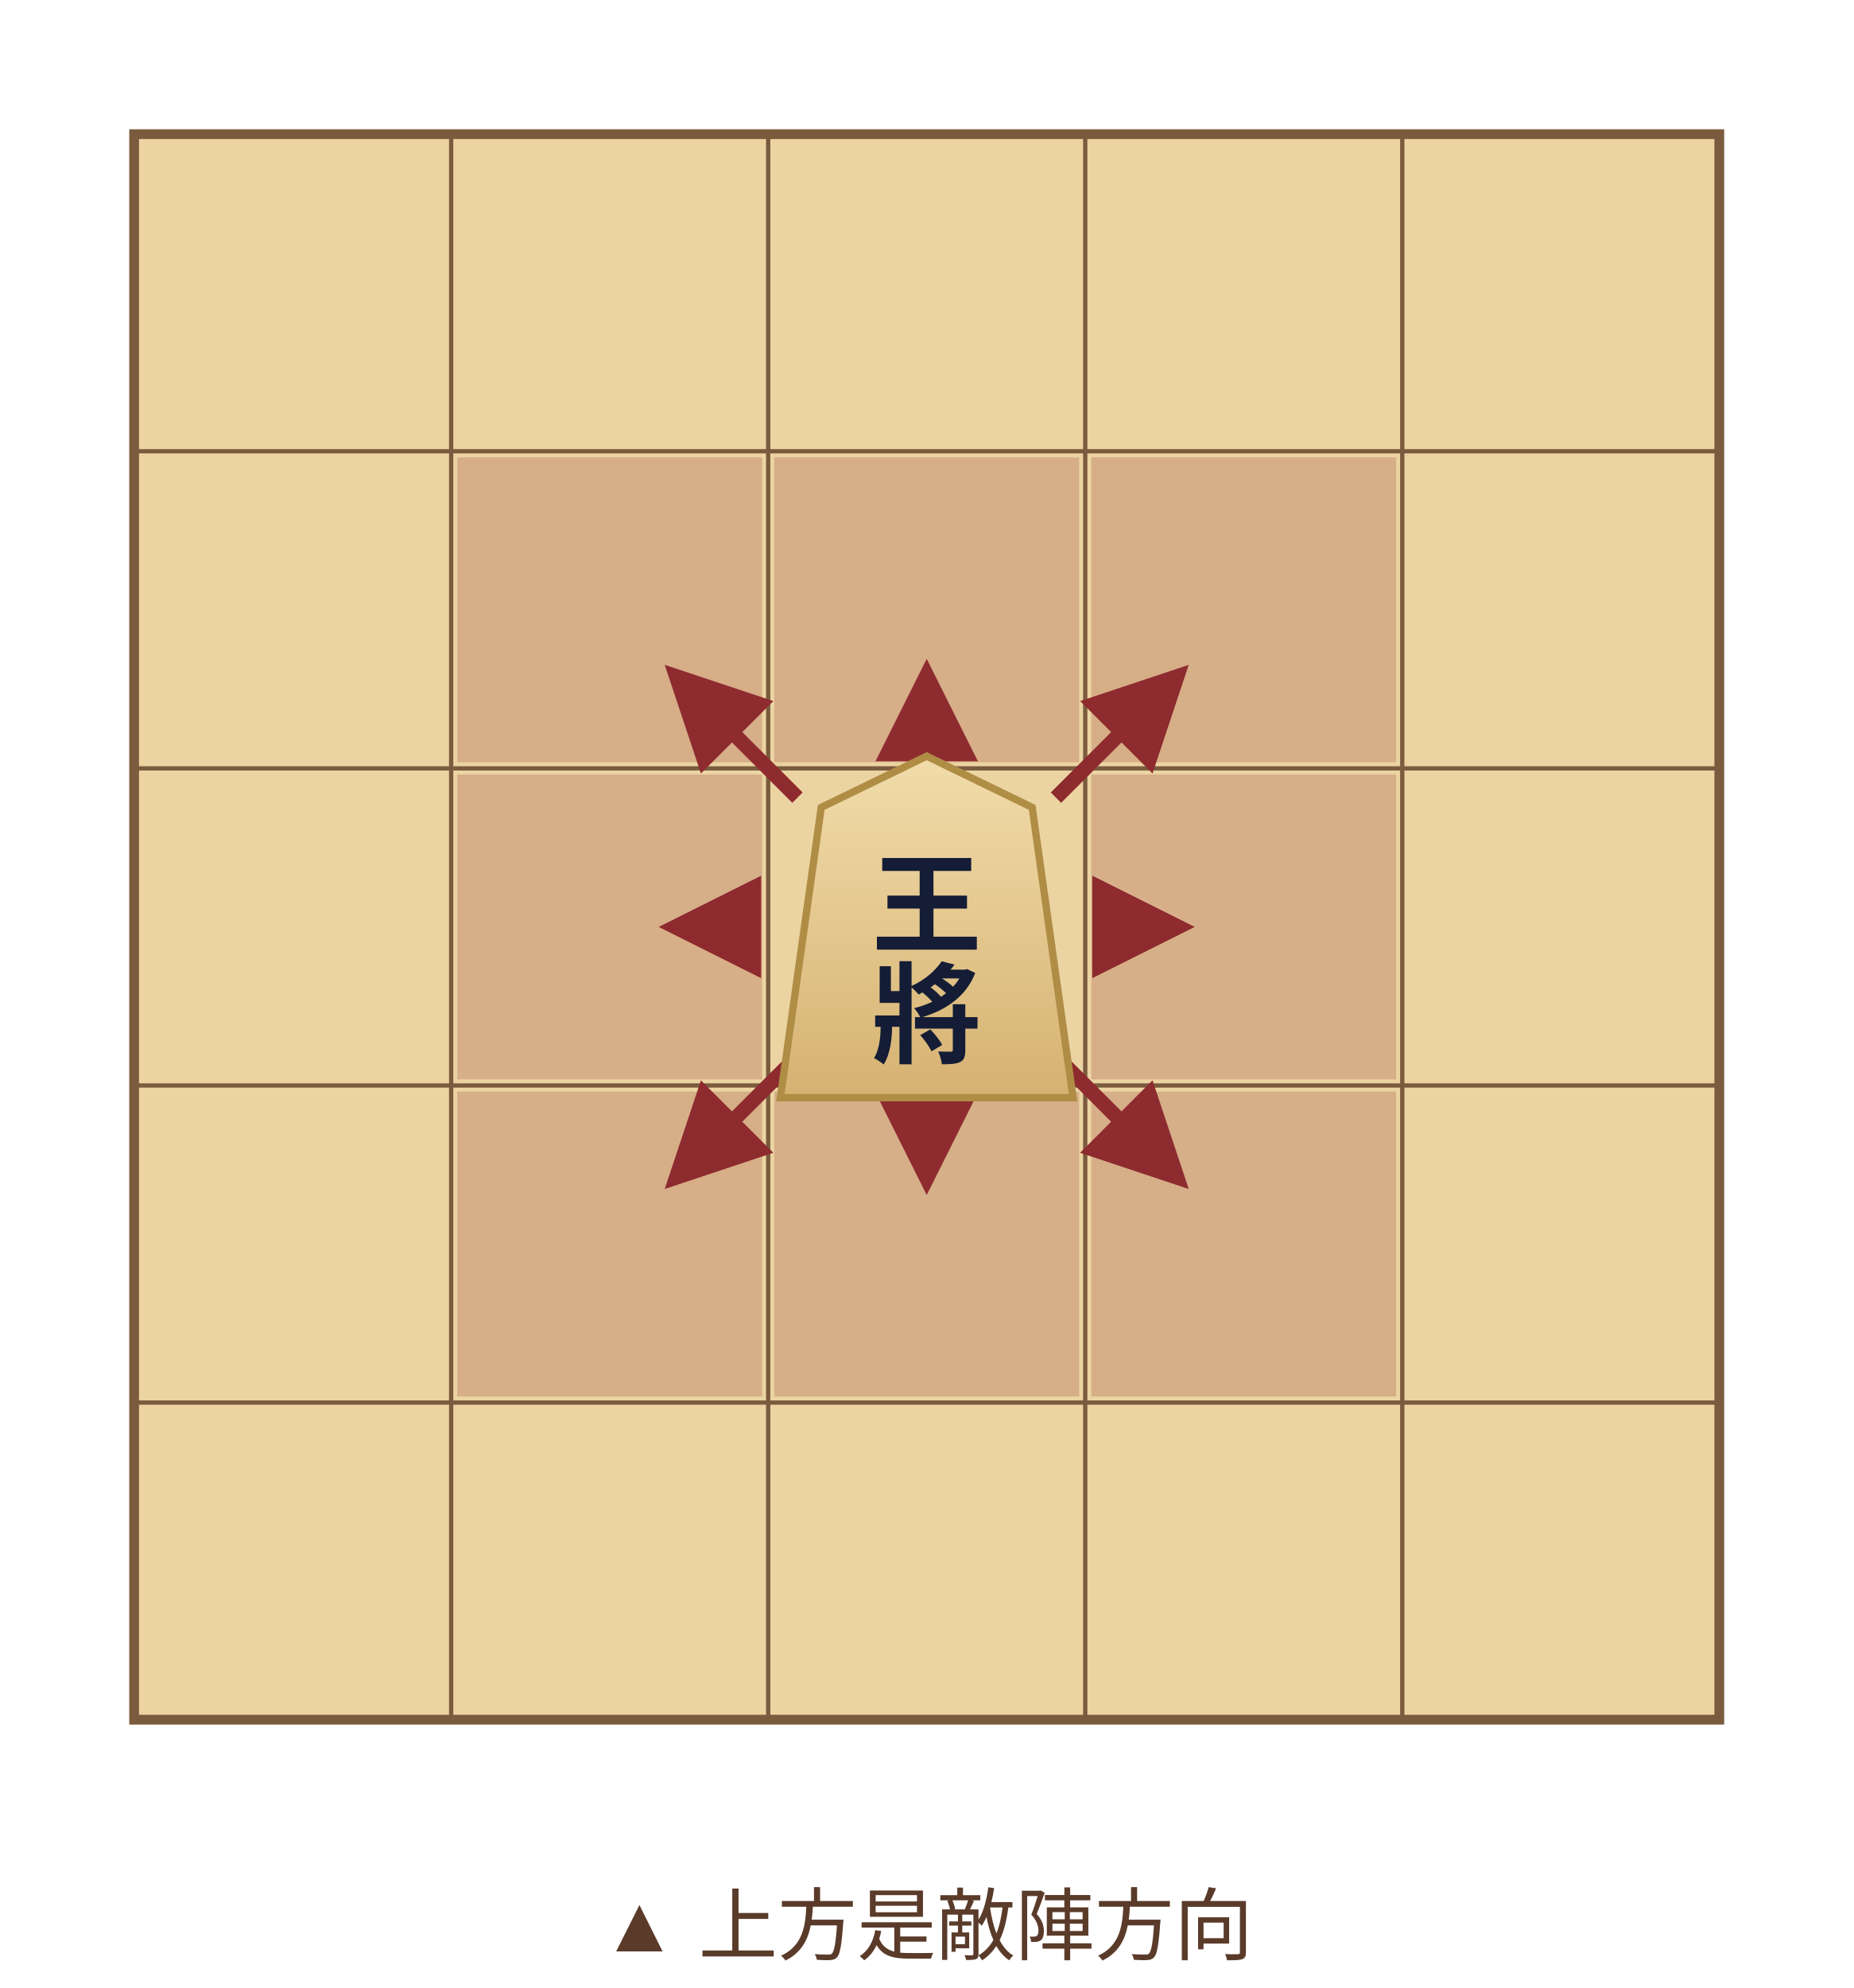
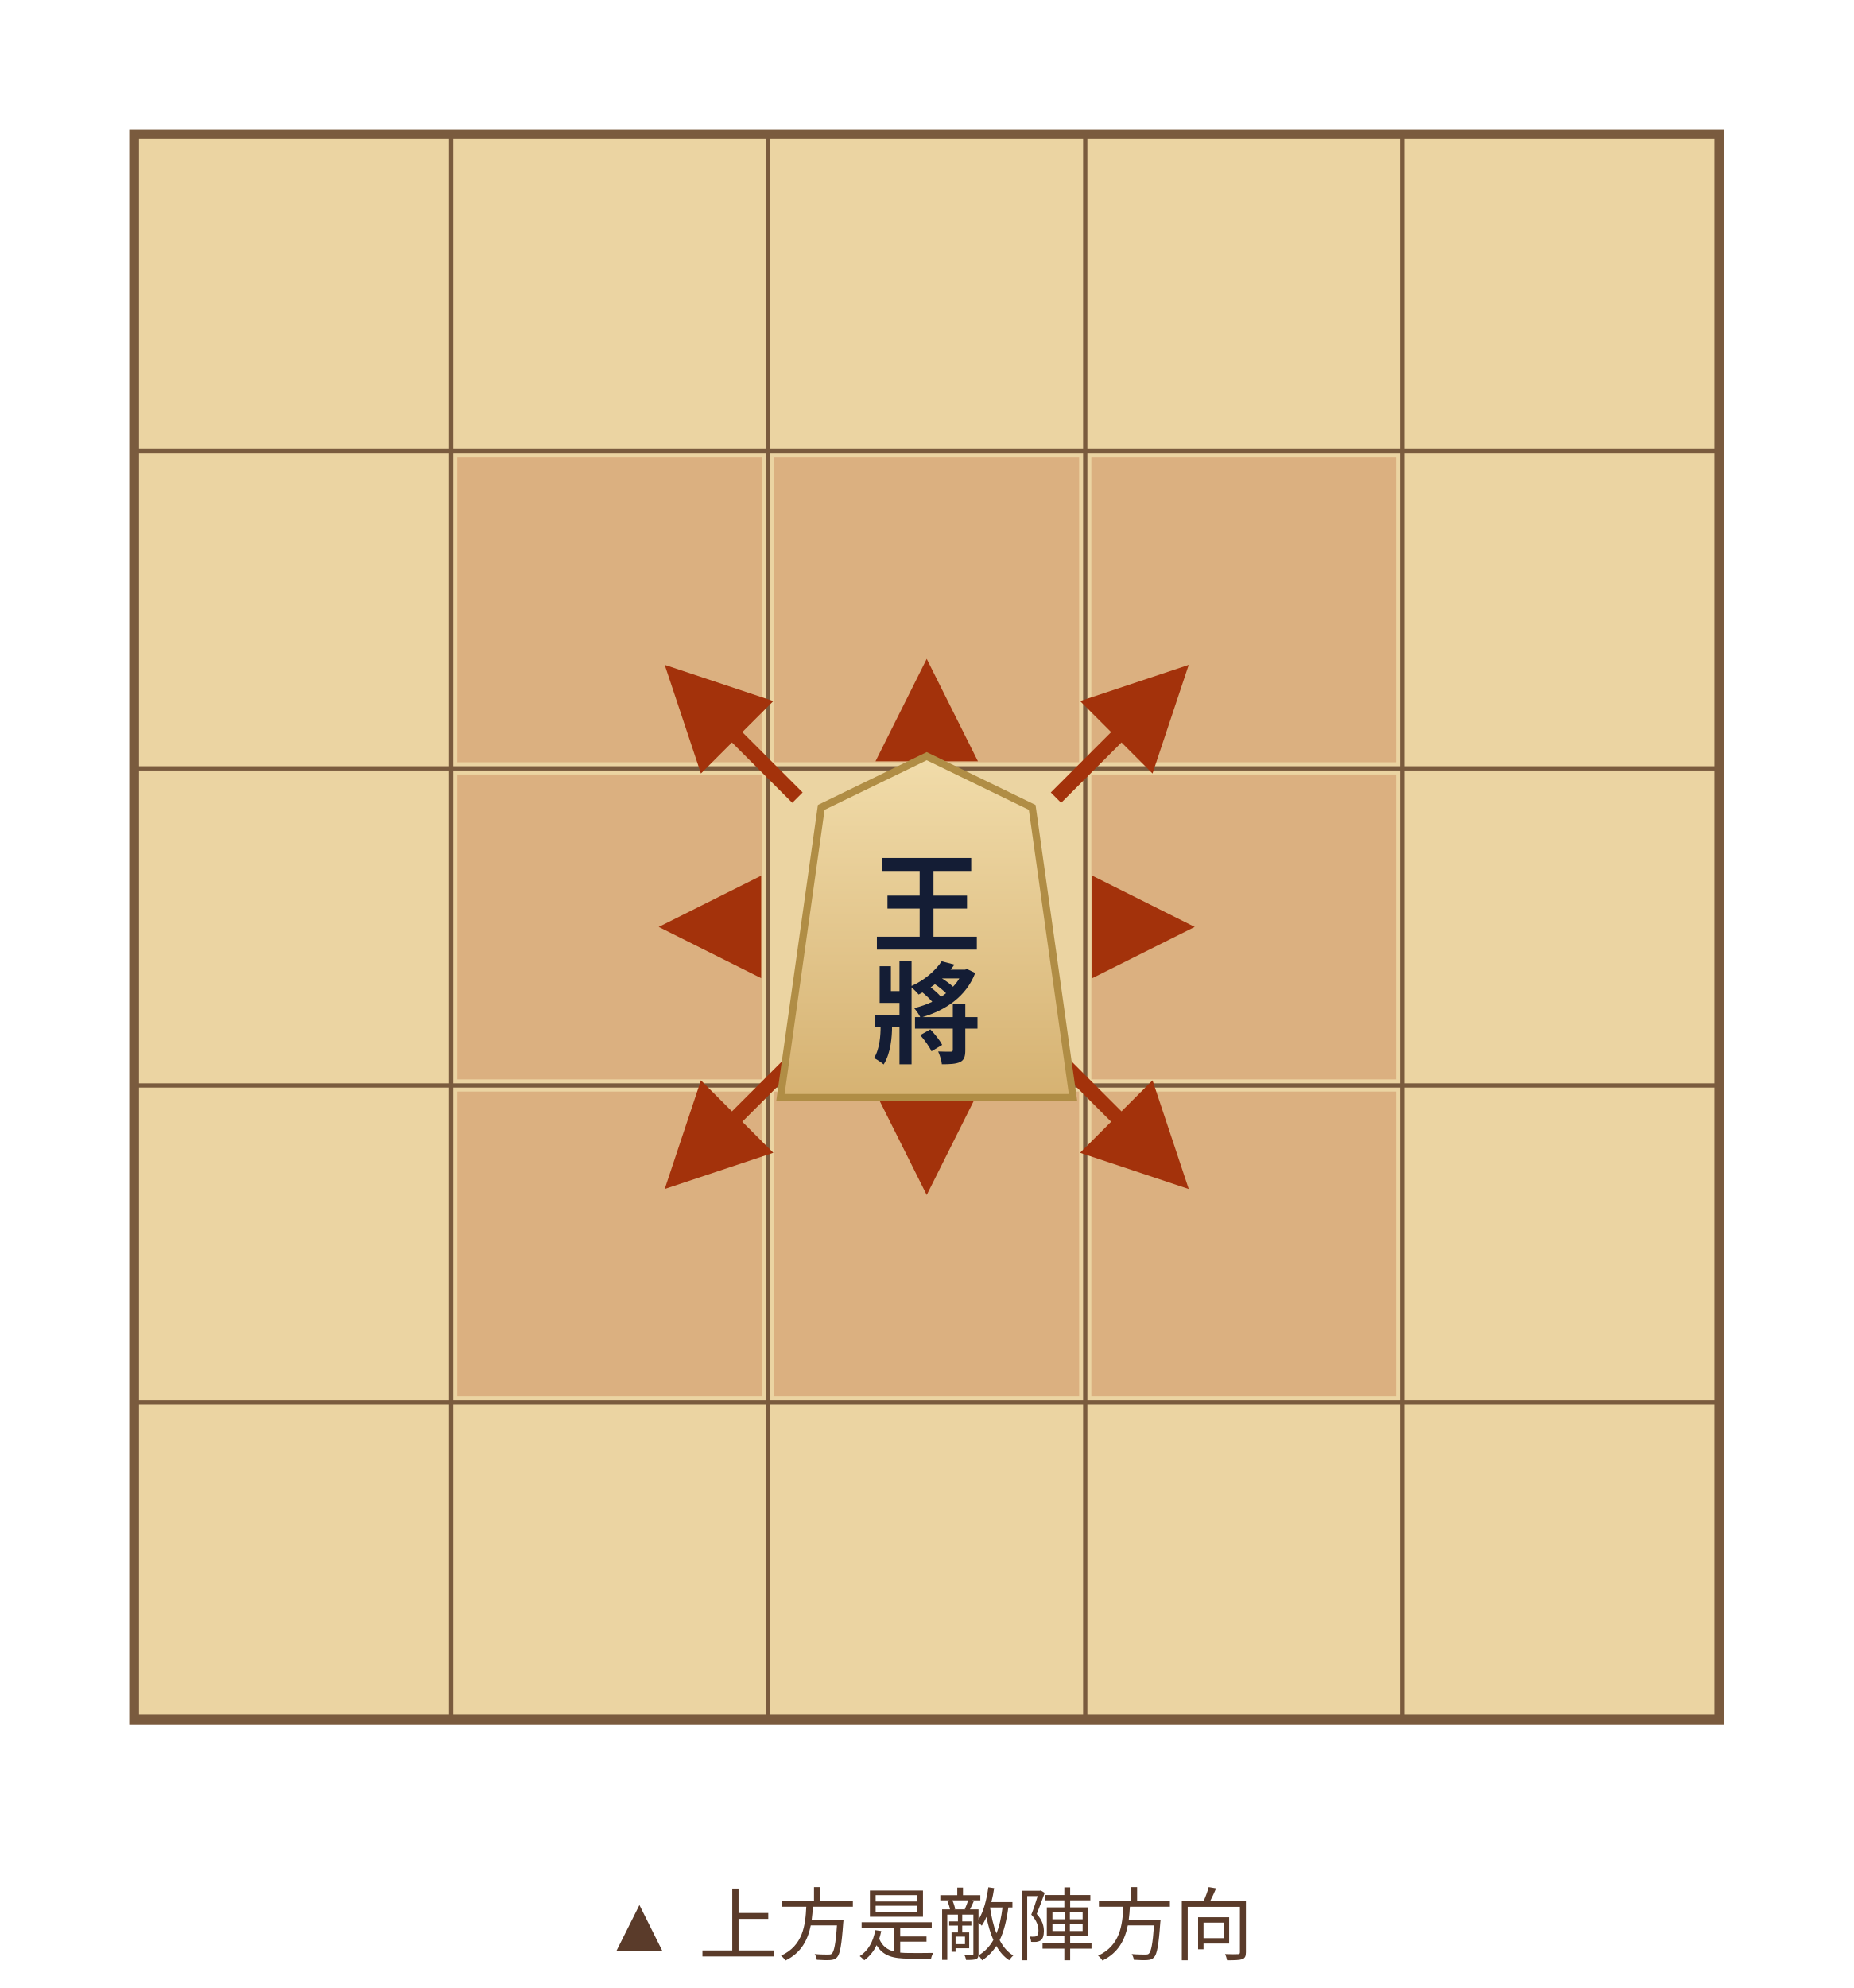
<svg xmlns="http://www.w3.org/2000/svg" class="dg" viewBox="0 0 304 326" width="304" height="326" role="img" aria-label="王將的走法">
  <defs>
    <linearGradient id="wood-mv-king" x1="0" y1="0" x2="0" y2="1">
      <stop offset="0" stop-color="#F1DCAA" />
      <stop offset="1" stop-color="#D6B272" />
    </linearGradient>
    <marker id="ar-mv-king" viewBox="0 0 10 10" refX="8" refY="5" markerWidth="7" markerHeight="7" orient="auto-start-reverse">
-       <path d="M0,0 L10,5 L0,10 z" fill="#8E2B2F" />
+       <path d="M0,0 L10,5 L0,10 z" fill="#A3320B" />
    </marker>
  </defs>
  <rect x="22" y="22" width="260" height="260" fill="#EBD4A2" stroke="#7A5B3E" stroke-width="1.6" />
  <line x1="74" y1="22" x2="74" y2="282" stroke="#7A5B3E" stroke-width="0.7" />
  <line x1="22" y1="74" x2="282" y2="74" stroke="#7A5B3E" stroke-width="0.7" />
  <line x1="126" y1="22" x2="126" y2="282" stroke="#7A5B3E" stroke-width="0.7" />
  <line x1="22" y1="126" x2="282" y2="126" stroke="#7A5B3E" stroke-width="0.7" />
  <line x1="178" y1="22" x2="178" y2="282" stroke="#7A5B3E" stroke-width="0.7" />
  <line x1="22" y1="178" x2="282" y2="178" stroke="#7A5B3E" stroke-width="0.7" />
  <line x1="230" y1="22" x2="230" y2="282" stroke="#7A5B3E" stroke-width="0.7" />
  <line x1="22" y1="230" x2="282" y2="230" stroke="#7A5B3E" stroke-width="0.7" />
-   <rect x="127" y="75" width="50" height="50" fill="#8E2B2F" opacity="0.22" />
-   <line x1="152.0" y1="122.0" x2="152.0" y2="111.4" stroke="#8E2B2F" stroke-width="2.4" marker-end="url(#ar-mv-king)" />
-   <rect x="127" y="179" width="50" height="50" fill="#8E2B2F" opacity="0.22" />
-   <line x1="152.0" y1="182.0" x2="152.0" y2="192.6" stroke="#8E2B2F" stroke-width="2.4" marker-end="url(#ar-mv-king)" />
-   <rect x="75" y="127" width="50" height="50" fill="#8E2B2F" opacity="0.22" />
-   <line x1="122.0" y1="152.0" x2="111.4" y2="152.0" stroke="#8E2B2F" stroke-width="2.4" marker-end="url(#ar-mv-king)" />
-   <rect x="179" y="127" width="50" height="50" fill="#8E2B2F" opacity="0.22" />
-   <line x1="182.0" y1="152.0" x2="192.6" y2="152.0" stroke="#8E2B2F" stroke-width="2.4" marker-end="url(#ar-mv-king)" />
-   <rect x="75" y="75" width="50" height="50" fill="#8E2B2F" opacity="0.22" />
-   <line x1="130.8" y1="130.8" x2="111.4" y2="111.4" stroke="#8E2B2F" stroke-width="2.4" marker-end="url(#ar-mv-king)" />
-   <rect x="179" y="75" width="50" height="50" fill="#8E2B2F" opacity="0.22" />
-   <line x1="173.2" y1="130.8" x2="192.6" y2="111.4" stroke="#8E2B2F" stroke-width="2.4" marker-end="url(#ar-mv-king)" />
-   <rect x="75" y="179" width="50" height="50" fill="#8E2B2F" opacity="0.22" />
-   <line x1="130.8" y1="173.2" x2="111.4" y2="192.6" stroke="#8E2B2F" stroke-width="2.4" marker-end="url(#ar-mv-king)" />
-   <rect x="179" y="179" width="50" height="50" fill="#8E2B2F" opacity="0.22" />
-   <line x1="173.2" y1="173.2" x2="192.6" y2="192.6" stroke="#8E2B2F" stroke-width="2.4" marker-end="url(#ar-mv-king)" />
+   <rect x="127" y="75" width="50" height="50" fill="#A3320B" opacity="0.22" />
+   <line x1="152.0" y1="122.0" x2="152.0" y2="111.4" stroke="#A3320B" stroke-width="2.4" marker-end="url(#ar-mv-king)" />
+   <rect x="127" y="179" width="50" height="50" fill="#A3320B" opacity="0.22" />
+   <line x1="152.0" y1="182.0" x2="152.0" y2="192.6" stroke="#A3320B" stroke-width="2.4" marker-end="url(#ar-mv-king)" />
+   <rect x="75" y="127" width="50" height="50" fill="#A3320B" opacity="0.22" />
+   <line x1="122.0" y1="152.0" x2="111.4" y2="152.0" stroke="#A3320B" stroke-width="2.4" marker-end="url(#ar-mv-king)" />
+   <rect x="179" y="127" width="50" height="50" fill="#A3320B" opacity="0.22" />
+   <line x1="182.0" y1="152.0" x2="192.6" y2="152.0" stroke="#A3320B" stroke-width="2.4" marker-end="url(#ar-mv-king)" />
+   <rect x="75" y="75" width="50" height="50" fill="#A3320B" opacity="0.22" />
+   <line x1="130.8" y1="130.8" x2="111.4" y2="111.4" stroke="#A3320B" stroke-width="2.4" marker-end="url(#ar-mv-king)" />
+   <rect x="179" y="75" width="50" height="50" fill="#A3320B" opacity="0.22" />
+   <line x1="173.2" y1="130.8" x2="192.6" y2="111.4" stroke="#A3320B" stroke-width="2.4" marker-end="url(#ar-mv-king)" />
+   <rect x="75" y="179" width="50" height="50" fill="#A3320B" opacity="0.22" />
+   <line x1="130.8" y1="173.2" x2="111.4" y2="192.6" stroke="#A3320B" stroke-width="2.4" marker-end="url(#ar-mv-king)" />
+   <rect x="179" y="179" width="50" height="50" fill="#A3320B" opacity="0.22" />
+   <line x1="173.2" y1="173.2" x2="192.6" y2="192.6" stroke="#A3320B" stroke-width="2.4" marker-end="url(#ar-mv-king)" />
  <g transform="translate(152.0,152.0)">
    <polygon points="0.0,-28.0 17.3,-19.6 24.0,28.0 -24.0,28.0 -17.3,-19.6" fill="url(#wood-mv-king)" stroke="#B08D45" stroke-width="1.2" />
    <text x="0" y="2.9" font-size="18.0" text-anchor="middle" fill="#141D35" font-weight="700">王</text>
    <text x="0" y="20.9" font-size="18.0" text-anchor="middle" fill="#141D35" font-weight="700">將</text>
  </g>
  <text x="152.0" y="320" font-size="13" text-anchor="middle" fill="#5A3B2A">▲ 上方是敵陣方向</text>
</svg>
